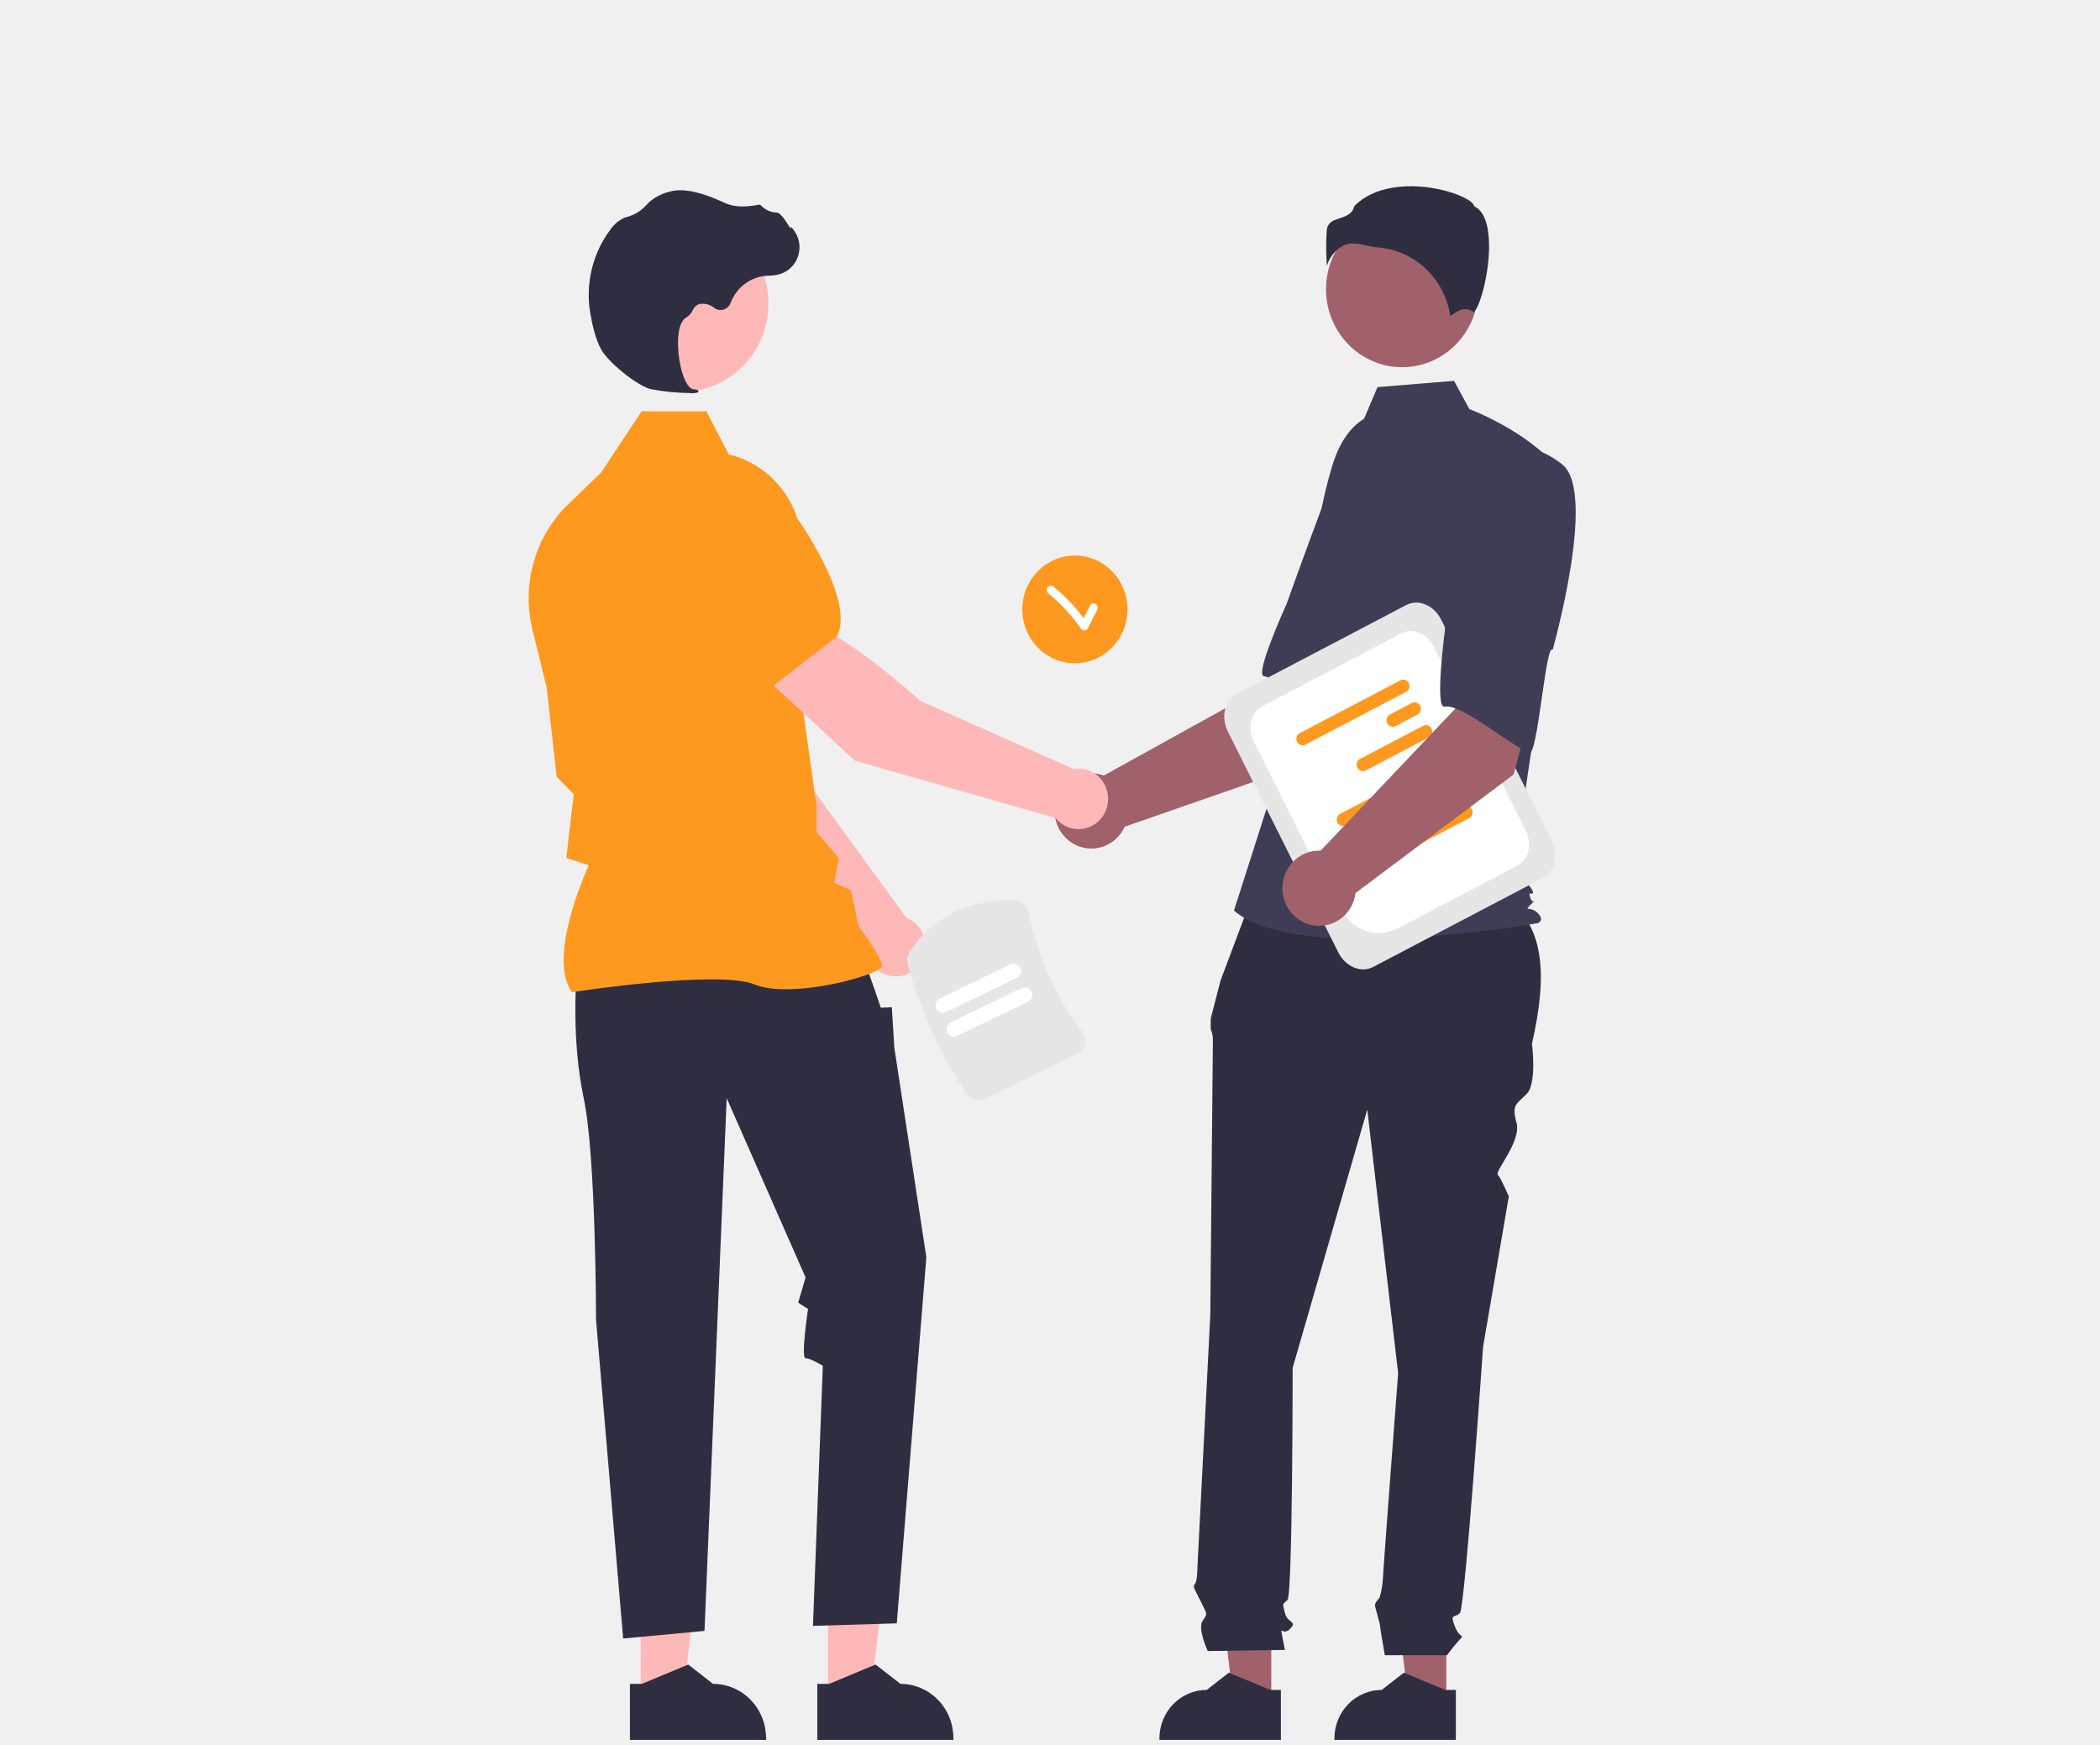
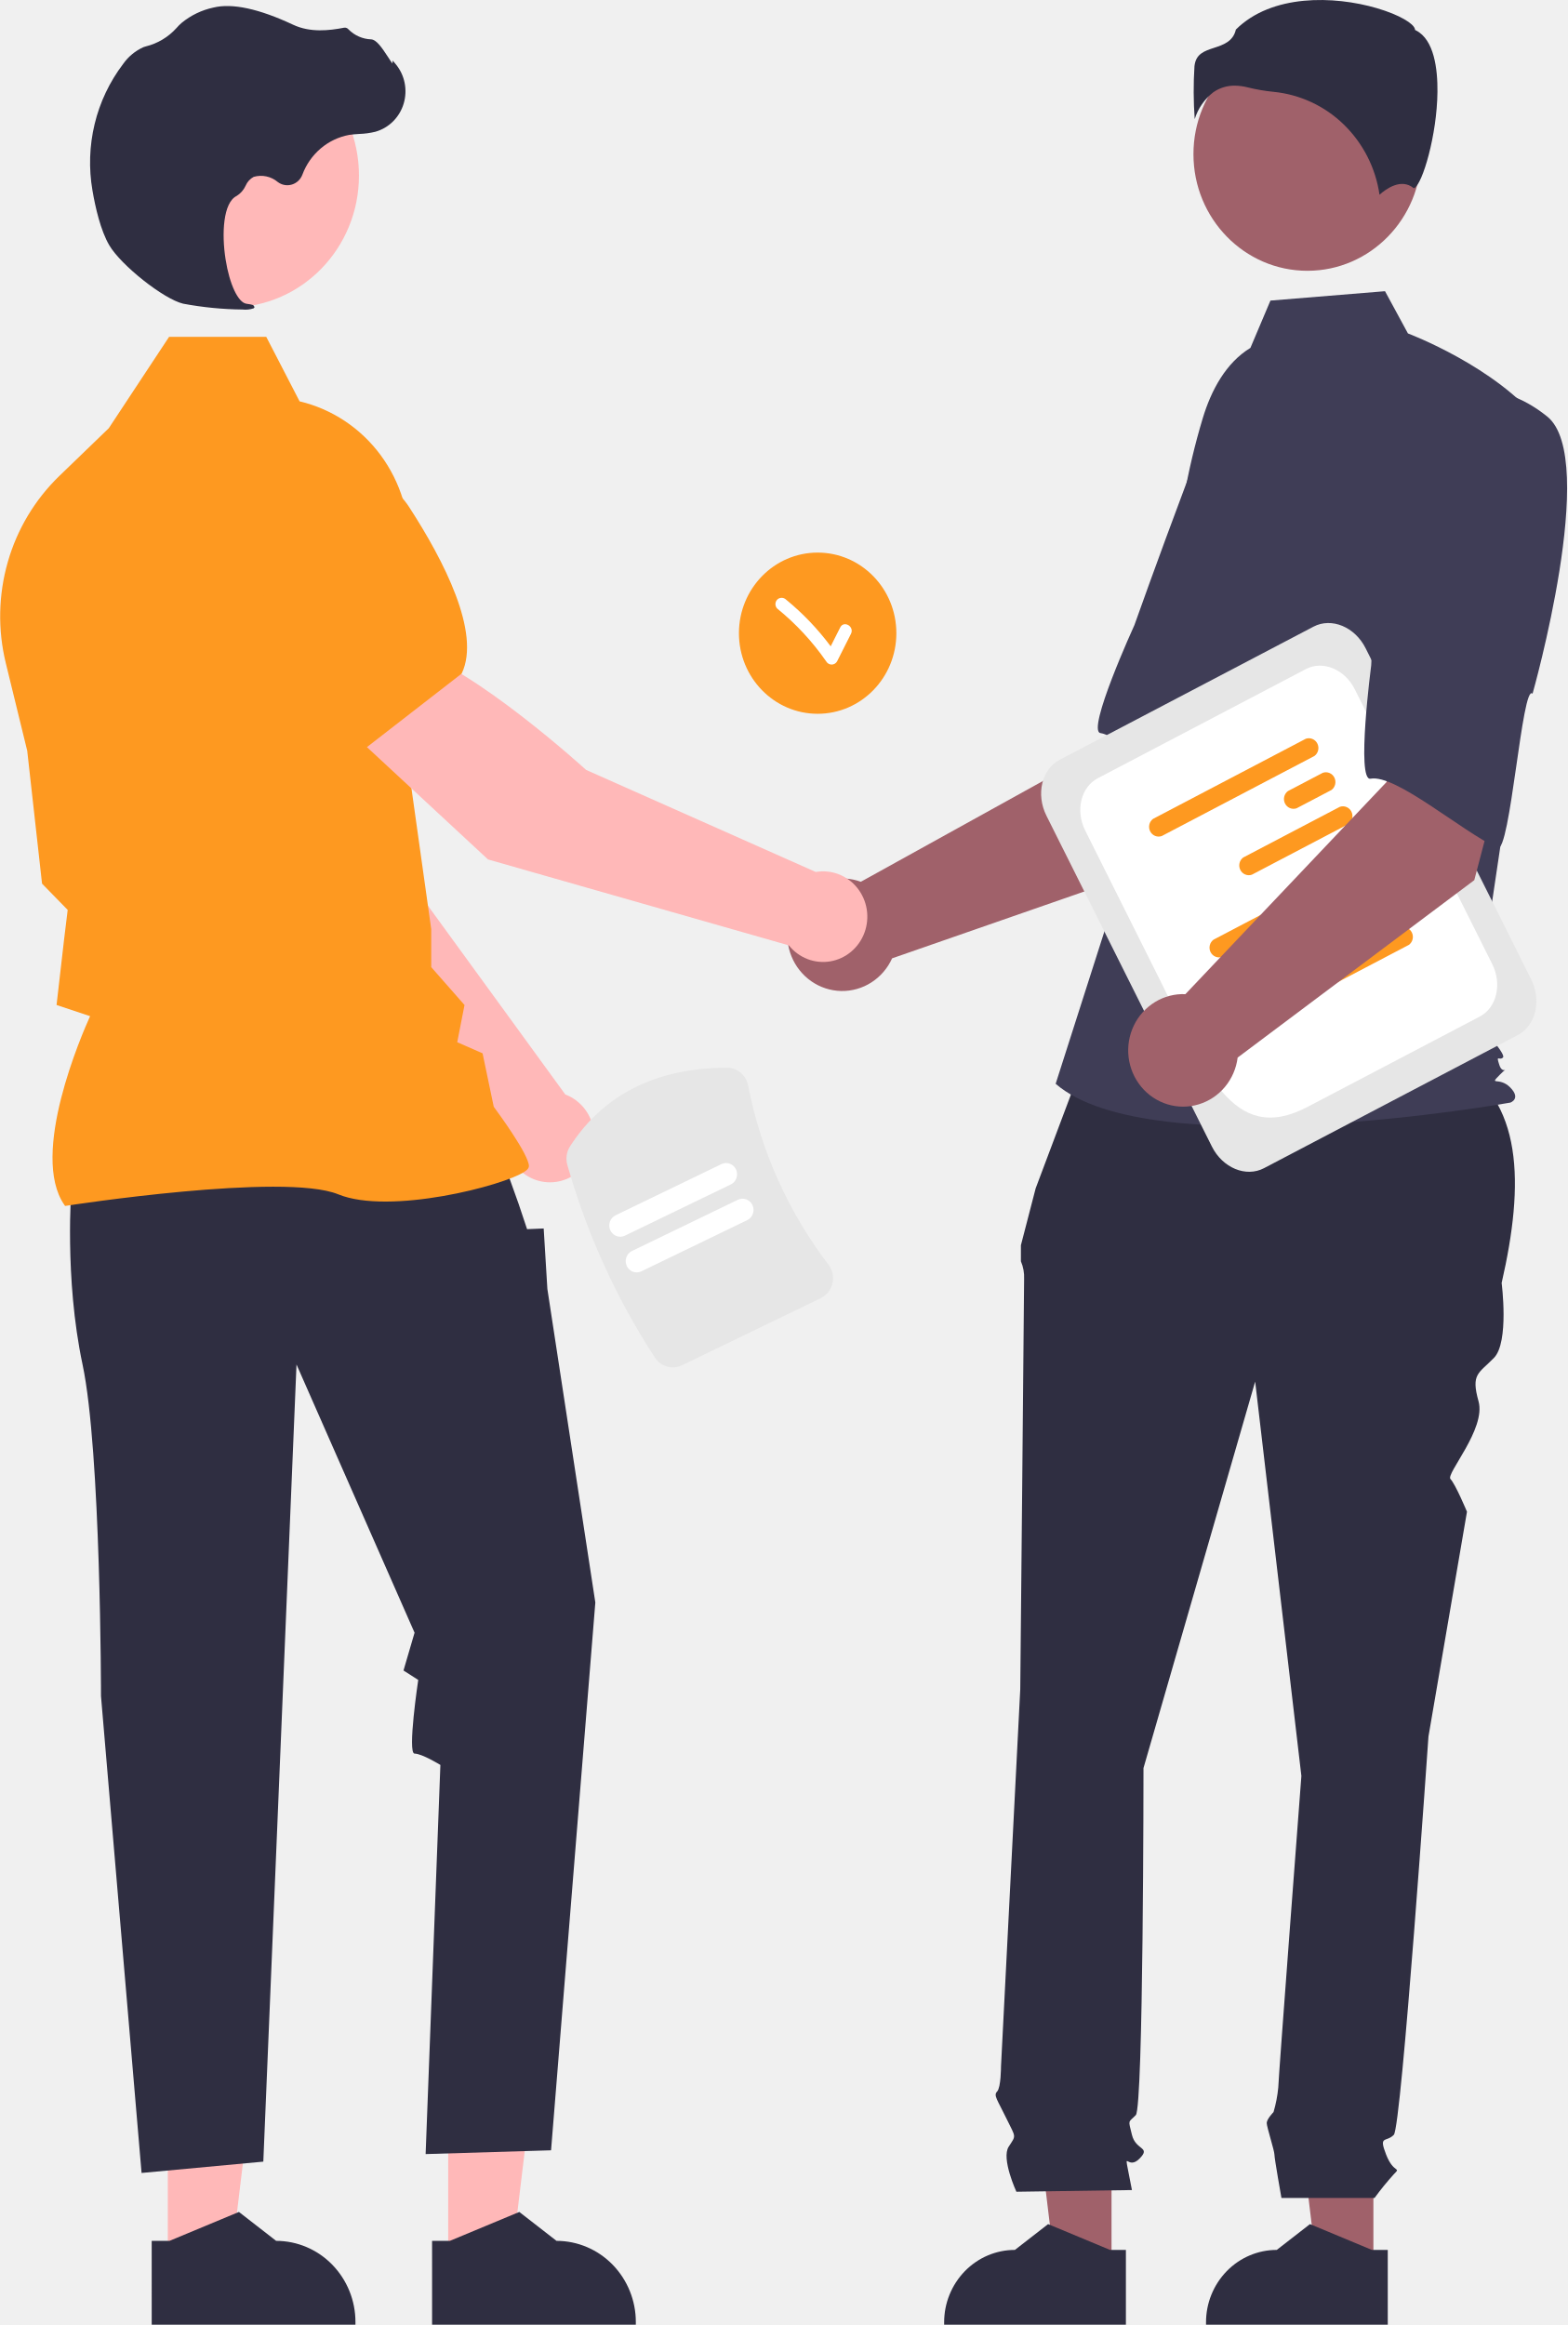
- <svg xmlns="http://www.w3.org/2000/svg" width="366" height="304" viewBox="0 0 366 304" fill="none">
-   <path d="M187.342 115.578C182.28 115.578 178.176 111.376 178.176 106.192C178.176 101.007 182.28 96.805 187.342 96.805C192.404 96.805 196.508 101.007 196.508 106.192C196.508 111.376 192.404 115.578 187.342 115.578Z" fill="#FE9920" />
-   <path d="M182.637 102.279C182.774 102.145 182.958 102.07 183.148 102.07C183.339 102.07 183.522 102.145 183.66 102.279C185.605 103.868 187.352 105.695 188.861 107.72C189.232 106.986 189.603 106.252 189.973 105.517C190.401 104.67 191.65 105.418 191.223 106.265C190.681 107.339 190.139 108.414 189.597 109.488C189.531 109.597 189.439 109.688 189.33 109.751C189.221 109.814 189.097 109.847 188.972 109.847C188.846 109.847 188.723 109.814 188.614 109.751C188.504 109.688 188.412 109.597 188.347 109.488C186.738 107.167 184.816 105.093 182.637 103.327C182.502 103.188 182.426 103 182.426 102.803C182.426 102.607 182.502 102.419 182.637 102.279Z" fill="white" />
-   <path d="M228.355 132.809L242.177 110.579L226.172 101.801L221.971 118.761L192.371 135.142C191.203 134.711 189.937 134.638 188.729 134.931C187.52 135.224 186.421 135.871 185.565 136.793C184.71 137.715 184.135 138.872 183.91 140.123C183.685 141.374 183.821 142.664 184.3 143.838C184.779 145.011 185.582 146.016 186.609 146.731C187.637 147.445 188.845 147.838 190.087 147.862C191.328 147.885 192.55 147.538 193.602 146.862C194.655 146.187 195.493 145.213 196.014 144.058L228.355 132.809Z" fill="#A0616A" />
-   <path d="M252.276 83.917C256.619 90.447 241.185 114.183 241.185 114.183C240.433 112.524 233.246 131.162 232.042 130.061C228.621 126.932 223.265 118.215 220.288 117.827C218.585 117.605 224.236 105.239 224.236 105.239C224.236 105.239 226.819 97.938 230.324 88.61C231.267 85.955 232.85 83.586 234.928 81.726C237.005 79.866 239.508 78.574 242.204 77.971C242.204 77.971 247.933 77.387 252.276 83.917Z" fill="#3F3D56" />
-   <path d="M252.064 296.671L245.499 296.67L242.377 270.74L252.065 270.741L252.064 296.671Z" fill="#A0616A" />
-   <path d="M253.738 294.476L251.891 294.476L244.677 291.471L240.811 294.475H240.81C238.625 294.475 236.53 295.364 234.985 296.946C233.44 298.529 232.572 300.675 232.572 302.912V303.186L253.738 303.187L253.738 294.476Z" fill="#2F2E41" />
-   <path d="M221.567 296.671L215.003 296.67L211.879 270.74L221.568 270.741L221.567 296.671Z" fill="#A0616A" />
-   <path d="M223.241 294.476L221.394 294.476L214.18 291.471L210.314 294.475H210.313C208.128 294.475 206.033 295.364 204.488 296.946C202.943 298.529 202.075 300.675 202.074 302.912V303.186L223.241 303.187L223.241 294.476Z" fill="#2F2E41" />
-   <path d="M218.725 154.909L261.423 156.002C269.533 160.513 269.656 170.276 266.999 181.867C266.999 181.867 267.896 188.756 266.102 190.593C264.308 192.431 263.411 192.431 264.308 195.646C265.205 198.861 260.466 204.112 261.041 204.701C261.617 205.291 262.962 208.506 262.962 208.506L258.477 234.686C258.477 234.686 255.338 280.156 254.441 281.074C253.544 281.993 252.647 281.074 253.544 283.371C254.441 285.667 255.338 284.749 254.441 285.667C253.646 286.545 252.898 287.464 252.199 288.423H241.355C241.355 288.423 240.538 283.83 240.538 283.371C240.538 282.911 239.641 280.156 239.641 279.696C239.641 279.237 240.434 278.425 240.434 278.425C240.708 277.492 240.893 276.533 240.986 275.563C240.986 274.644 243.677 239.279 243.677 239.279L238.295 193.349L225.289 238.36C225.289 238.36 225.289 277.859 224.392 278.778C223.495 279.696 223.495 279.237 223.944 281.074C224.392 282.911 226.186 282.452 224.841 283.83C223.495 285.208 223.047 282.911 223.495 285.208L223.944 287.504L210.489 287.702C210.489 287.702 208.695 283.83 209.592 282.452C210.489 281.074 210.435 281.45 209.341 279.196C208.247 276.941 207.798 276.481 208.247 276.022C208.695 275.563 208.695 273.12 208.695 273.12L210.938 229.174C210.938 229.174 211.386 182.786 211.386 181.408C211.42 180.699 211.292 179.991 211.014 179.341V177.471L212.732 170.844L218.725 154.909Z" fill="#2F2E41" />
-   <path d="M244.375 63.986C237.048 63.986 231.108 57.904 231.108 50.4C231.108 42.897 237.048 36.814 244.375 36.814C251.701 36.814 257.641 42.897 257.641 50.4C257.641 57.904 251.701 63.986 244.375 63.986Z" fill="#A0616A" />
-   <path d="M237.741 72.966C234.883 74.706 233.174 77.903 232.192 81.157C230.375 87.18 229.281 93.407 228.935 99.702L227.898 118.545L215.06 158.669C226.187 168.31 268.01 160.86 268.01 160.86C268.01 160.86 269.294 160.422 268.01 159.107C266.727 157.792 265.477 158.957 266.761 157.642C268.044 156.327 267.159 157.792 266.731 156.477C266.303 155.163 266.731 156.039 267.159 155.601C267.587 155.162 263.846 151.218 263.846 151.218L267.27 128.187L271.549 81.731C266.414 75.157 256.086 71.282 256.086 71.282L253.417 66.363L240.074 67.456L237.741 72.966Z" fill="#3F3D56" />
-   <path d="M233.438 43.182C232.407 43.97 231.643 45.069 231.254 46.324C231.105 44.272 231.095 42.212 231.226 40.159C231.382 38.716 232.374 38.392 233.523 38.016C234.56 37.676 235.733 37.292 236.048 35.892C240.219 31.737 247.478 31.947 252.446 33.396C255.18 34.193 256.753 35.218 256.894 35.818L256.923 35.942L257.034 35.998C259.141 37.077 259.552 40.485 259.524 43.153C259.473 48.181 257.778 53.89 256.823 54.354C256.773 54.379 256.76 54.369 256.738 54.35C255.3 53.174 253.546 54.44 252.775 55.128C252.321 52.004 250.857 49.125 248.617 46.953C246.378 44.78 243.492 43.439 240.421 43.143C239.418 43.044 238.423 42.873 237.443 42.631C236.946 42.5 236.435 42.431 235.922 42.427C235.038 42.413 234.172 42.677 233.438 43.182Z" fill="#2F2E41" />
-   <path d="M151.082 165.735L125.562 139.196L118.838 117.97L129.658 113.488C135.018 119.025 140.535 135.974 140.535 135.974L157.954 159.915C158.093 159.968 158.231 160.024 158.368 160.09C159.17 160.478 159.861 161.071 160.373 161.812C160.886 162.553 161.204 163.417 161.295 164.32C161.386 165.224 161.249 166.136 160.895 166.969C160.542 167.802 159.984 168.527 159.277 169.075C158.57 169.623 157.737 169.975 156.858 170.097C155.979 170.218 155.084 170.106 154.26 169.77C153.436 169.434 152.711 168.887 152.154 168.18C151.597 167.473 151.228 166.631 151.082 165.735Z" fill="#FFB8B8" />
-   <path d="M132.61 115.916L118.927 119.97L118.876 119.96C113.846 118.959 109.867 110.4 107.416 103.395C106.609 101.085 106.689 98.547 107.64 96.294C108.59 94.042 110.341 92.244 112.536 91.262C114.161 90.55 115.948 90.317 117.695 90.589C119.443 90.862 121.08 91.63 122.424 92.806L129.246 98.823L132.61 115.916Z" fill="#FE9920" />
-   <path d="M144.316 295.882L151.675 295.882L155.176 266.814L144.315 266.815L144.316 295.882Z" fill="#FFB8B8" />
-   <path d="M142.439 293.422L144.511 293.422L152.597 290.054L156.931 293.421H156.932C159.381 293.421 161.73 294.418 163.462 296.191C165.194 297.965 166.167 300.37 166.167 302.879V303.186L142.44 303.187L142.439 293.422Z" fill="#2F2E41" />
-   <path d="M111.665 295.882L119.023 295.882L122.524 266.814L111.663 266.815L111.665 295.882Z" fill="#FFB8B8" />
-   <path d="M109.787 293.422L111.859 293.422L119.945 290.054L124.279 293.421H124.28C126.729 293.421 129.078 294.418 130.81 296.191C132.542 297.965 133.515 300.37 133.515 302.879V303.186L109.788 303.187L109.787 293.422Z" fill="#2F2E41" />
-   <path d="M100.444 170.678C100.444 170.678 99.585 181.238 101.733 191.357C103.881 201.477 103.881 229.977 103.881 229.977L108.607 285.513L122.785 284.194L126.651 191.357L140.4 222.596L139.111 226.996L140.827 228.096C140.827 228.096 139.54 236.675 140.4 236.675C141.259 236.675 143.407 237.995 143.407 237.995L141.688 283.314L156.296 282.874L161.451 219.076L155.866 182.558L155.437 175.518L153.503 175.599L152.519 172.658L150.711 167.598L100.444 170.678Z" fill="#2F2E41" />
-   <path d="M99.701 172.896L99.625 172.786C95.535 166.923 101.686 152.833 102.613 150.791L98.706 149.493L99.586 141.834L100.003 138.419L97.017 135.361L97.008 135.285L95.29 119.885L92.791 109.657C91.85 105.79 91.93 101.737 93.024 97.912C94.117 94.088 96.185 90.631 99.015 87.895L104.79 82.318L111.81 71.682H123.129L127.01 79.19C130.773 80.08 134.111 82.295 136.444 85.447C138.777 88.599 139.956 92.489 139.775 96.44L138.896 116.13L142.339 140.647L142.341 145.083L146.217 149.494L145.37 153.827L148.32 155.121L149.622 161.345C150.161 162.073 153.718 166.93 153.718 168.258C153.718 168.458 153.574 168.65 153.266 168.864C150.842 170.545 137.443 173.972 131.512 171.542C125.196 168.956 100.085 172.836 99.832 172.876L99.701 172.896Z" fill="#FE9920" />
-   <path d="M118.932 68.249C110.652 68.249 103.94 61.375 103.94 52.896C103.94 44.418 110.652 37.544 118.932 37.544C127.211 37.544 133.923 44.418 133.923 52.896C133.923 61.375 127.211 68.249 118.932 68.249Z" fill="#FFB8B8" />
-   <path d="M120.368 68.497C118.046 68.473 115.731 68.246 113.447 67.818C111.186 67.284 106.197 63.334 104.838 61C103.828 59.266 103.221 56.584 102.89 54.64C102.444 52.066 102.53 49.426 103.143 46.888C103.756 44.351 104.883 41.974 106.45 39.911C107.055 39.047 107.876 38.366 108.827 37.941C108.911 37.91 108.997 37.882 109.084 37.859C110.463 37.527 111.713 36.779 112.674 35.714C112.86 35.498 113.062 35.297 113.277 35.111C114.355 34.227 115.622 33.617 116.974 33.33C119.158 32.793 122.284 33.466 126.262 35.333C128.261 36.271 130.479 36.009 132.189 35.677C132.285 35.66 132.383 35.67 132.475 35.705C132.566 35.739 132.646 35.798 132.708 35.874C133.414 36.589 134.358 37.004 135.35 37.035C135.958 37.078 136.573 37.957 137.316 39.101C137.484 39.361 137.681 39.664 137.823 39.849L137.852 39.501L138.186 39.899C138.711 40.523 139.073 41.273 139.239 42.079C139.405 42.886 139.368 43.722 139.134 44.51C138.899 45.298 138.473 46.012 137.896 46.586C137.319 47.161 136.61 47.576 135.834 47.794C135.218 47.944 134.589 48.03 133.957 48.049C133.573 48.075 133.176 48.1 132.796 48.158C131.572 48.381 130.426 48.925 129.469 49.737C128.512 50.55 127.777 51.602 127.335 52.792C127.231 53.067 127.067 53.314 126.855 53.514C126.642 53.713 126.388 53.86 126.112 53.943C125.836 54.026 125.544 54.043 125.261 53.992C124.977 53.942 124.708 53.825 124.475 53.651C124.088 53.326 123.63 53.101 123.14 52.996C122.649 52.891 122.141 52.91 121.659 53.049C121.24 53.273 120.909 53.639 120.722 54.083C120.495 54.578 120.13 54.993 119.672 55.274C118.111 56.047 117.914 59.647 118.392 62.665C118.852 65.574 119.853 67.696 120.826 67.825C121.576 67.925 121.66 67.982 121.711 68.119L121.757 68.242L121.67 68.354C121.251 68.497 120.807 68.546 120.368 68.497Z" fill="#2F2E41" />
-   <path d="M132.805 117.558L140.011 108.155C147.351 110.225 160.374 122.113 160.374 122.113L187.121 134C188.013 133.846 188.93 133.936 189.778 134.261C190.626 134.585 191.375 135.133 191.951 135.848C192.527 136.563 192.908 137.421 193.057 138.336C193.206 139.25 193.117 140.189 192.799 141.057C192.482 141.925 191.946 142.692 191.247 143.28C190.548 143.869 189.709 144.259 188.816 144.41C187.923 144.562 187.007 144.469 186.16 144.143C185.313 143.816 184.564 143.267 183.99 142.55L148.953 132.54L132.805 117.558Z" fill="#FFB8B8" />
-   <path d="M134.532 119.708L123.162 106.728L122.531 97.531C122.414 95.725 122.792 93.921 123.623 92.323C124.454 90.726 125.704 89.398 127.233 88.49C129.314 87.274 131.768 86.912 134.1 87.478C136.431 88.044 138.466 89.496 139.792 91.539C143.809 97.74 148.131 106.123 145.907 110.85L145.885 110.898L134.532 119.708Z" fill="#FE9920" />
-   <path d="M239.326 168.495L268.876 152.996C270.978 151.893 271.674 148.969 270.428 146.477L251.161 107.95C249.915 105.458 247.191 104.328 245.089 105.43L215.538 120.929C213.436 122.031 212.74 124.956 213.986 127.447L233.254 165.975C234.5 168.467 237.224 169.597 239.326 168.495Z" fill="#E6E6E6" />
-   <path d="M244.375 161.37L264.452 150.84C266.42 149.807 267.073 147.068 265.905 144.735L249.898 112.727C248.731 110.393 246.18 109.335 244.211 110.367L219.963 123.085C217.994 124.118 217.342 126.856 218.509 129.19L227.205 146.578C232.403 156.973 235.606 165.969 244.375 161.37Z" fill="white" />
-   <path d="M234.448 143.89L252.231 134.563C252.448 134.405 252.603 134.171 252.666 133.905C252.729 133.64 252.697 133.36 252.575 133.116C252.454 132.873 252.251 132.683 252.003 132.58C251.756 132.477 251.481 132.469 251.228 132.557L233.445 141.884C233.227 142.043 233.073 142.276 233.01 142.542C232.947 142.807 232.979 143.087 233.1 143.331C233.222 143.574 233.425 143.765 233.673 143.867C233.92 143.97 234.195 143.978 234.448 143.89Z" fill="#FE9920" />
-   <path d="M250.155 140.655L254.213 138.527C254.43 138.368 254.585 138.135 254.648 137.869C254.711 137.603 254.679 137.323 254.558 137.08C254.436 136.836 254.233 136.646 253.985 136.543C253.738 136.441 253.463 136.433 253.21 136.521L249.152 138.649C248.934 138.808 248.78 139.041 248.716 139.307C248.653 139.572 248.685 139.852 248.807 140.096C248.929 140.339 249.132 140.53 249.379 140.632C249.627 140.735 249.902 140.743 250.155 140.655Z" fill="#FE9920" />
-   <path d="M244.949 148.388L256.195 142.49C256.413 142.331 256.567 142.098 256.63 141.832C256.694 141.567 256.661 141.287 256.54 141.043C256.418 140.8 256.215 140.609 255.967 140.507C255.72 140.404 255.445 140.396 255.192 140.484L243.946 146.382C243.729 146.541 243.574 146.774 243.511 147.04C243.448 147.306 243.48 147.586 243.602 147.829C243.723 148.072 243.926 148.263 244.174 148.366C244.421 148.468 244.697 148.476 244.949 148.388Z" fill="#FE9920" />
-   <path d="M227.411 129.819L245.194 120.492C245.411 120.333 245.566 120.1 245.629 119.834C245.692 119.568 245.66 119.288 245.538 119.045C245.417 118.802 245.214 118.611 244.966 118.509C244.719 118.406 244.443 118.398 244.191 118.486L226.408 127.813C226.19 127.971 226.036 128.205 225.973 128.47C225.909 128.736 225.942 129.016 226.063 129.259C226.185 129.503 226.388 129.693 226.636 129.796C226.883 129.899 227.158 129.907 227.411 129.819Z" fill="#FE9920" />
-   <path d="M243.118 126.584L247.176 124.455C247.393 124.297 247.548 124.063 247.611 123.797C247.674 123.532 247.642 123.252 247.52 123.008C247.399 122.765 247.196 122.575 246.948 122.472C246.701 122.369 246.425 122.361 246.173 122.449L242.114 124.578C241.897 124.736 241.743 124.97 241.679 125.235C241.616 125.501 241.648 125.781 241.77 126.024C241.892 126.268 242.095 126.458 242.342 126.561C242.59 126.664 242.865 126.672 243.118 126.584Z" fill="#FE9920" />
-   <path d="M237.912 134.317L249.158 128.419C249.376 128.26 249.53 128.026 249.593 127.761C249.656 127.495 249.624 127.215 249.503 126.972C249.381 126.728 249.178 126.538 248.93 126.435C248.683 126.333 248.408 126.325 248.155 126.413L236.909 132.311C236.692 132.469 236.537 132.703 236.474 132.969C236.411 133.234 236.443 133.514 236.565 133.758C236.686 134.001 236.889 134.191 237.137 134.294C237.384 134.397 237.659 134.405 237.912 134.317Z" fill="#FE9920" />
-   <path d="M263.813 134.953L270.489 109.501L252.649 106.042L253.608 123.512L230.169 148.229C228.928 148.177 227.699 148.496 226.632 149.147C225.565 149.798 224.706 150.753 224.16 151.895C223.613 153.037 223.403 154.318 223.555 155.58C223.707 156.842 224.215 158.032 225.015 159.004C225.816 159.976 226.876 160.689 228.065 161.055C229.255 161.421 230.523 161.425 231.714 161.065C232.905 160.706 233.969 160 234.775 159.033C235.582 158.065 236.095 156.878 236.254 155.617L263.813 134.953Z" fill="#A0616A" />
-   <path d="M272.314 80.964C278.37 85.859 270.598 113.244 270.598 113.244C269.394 111.891 267.996 131.879 266.525 131.198C262.345 129.264 254.683 122.594 251.729 123.138C250.04 123.449 251.81 109.917 251.81 109.917C251.81 109.917 252.135 102.158 252.747 92.184C252.869 89.36 253.686 86.615 255.123 84.202C256.56 81.79 258.569 79.788 260.965 78.385C260.965 78.385 266.259 76.068 272.314 80.964Z" fill="#3F3D56" />
-   <path d="M171.557 191.445L187.683 183.647C188.028 183.481 188.332 183.238 188.571 182.934C188.811 182.631 188.981 182.276 189.068 181.896C189.155 181.525 189.159 181.138 189.08 180.764C189 180.391 188.839 180.04 188.608 179.74C183.937 173.626 180.73 166.477 179.243 158.865C179.131 158.282 178.824 157.757 178.376 157.379C177.928 157.002 177.367 156.795 176.786 156.794C168.562 156.823 162.416 159.898 158.518 165.934C158.312 166.248 158.176 166.604 158.119 166.977C158.062 167.351 158.084 167.732 158.186 168.096C160.443 176.062 163.877 183.627 168.369 190.529C168.702 191.05 169.209 191.431 169.795 191.599C170.382 191.768 171.008 191.713 171.557 191.445Z" fill="#E6E6E6" />
-   <path d="M166.814 180.508L179.144 174.545C179.45 174.397 179.687 174.13 179.801 173.803C179.916 173.476 179.899 173.116 179.754 172.802C179.609 172.487 179.348 172.245 179.029 172.128C178.71 172.011 178.358 172.028 178.051 172.176L165.721 178.139C165.57 178.212 165.433 178.316 165.32 178.443C165.208 178.571 165.12 178.719 165.064 178.881C165.007 179.043 164.982 179.215 164.99 179.387C164.998 179.559 165.039 179.727 165.111 179.883C165.183 180.038 165.284 180.178 165.408 180.293C165.532 180.409 165.678 180.498 165.836 180.556C165.994 180.615 166.162 180.64 166.33 180.632C166.497 180.623 166.662 180.581 166.814 180.508Z" fill="white" />
-   <path d="M164.898 176.354L177.228 170.391C177.535 170.243 177.772 169.976 177.886 169.649C178.001 169.322 177.983 168.962 177.839 168.648C177.694 168.333 177.433 168.091 177.114 167.974C176.794 167.857 176.443 167.874 176.136 168.022L163.806 173.985C163.499 174.133 163.263 174.4 163.148 174.727C163.034 175.054 163.051 175.415 163.196 175.729C163.34 176.043 163.601 176.285 163.921 176.403C164.24 176.52 164.592 176.502 164.898 176.354Z" fill="white" />
+ <svg xmlns="http://www.w3.org/2000/svg" fill="none" viewBox="92.12 32.45 182.52 270.77">
+   <path d="M187.342 115.578c-5.062 0-9.166-4.202-9.166-9.386 0-5.185 4.104-9.387 9.166-9.387s9.166 4.202 9.166 9.387c0 5.184-4.104 9.386-9.166 9.386Z" fill="#FE9920" />
+   <path d="M182.637 102.279a.732.732 0 0 1 1.023 0 30.751 30.751 0 0 1 5.201 5.441l1.112-2.203c.428-.847 1.677-.099 1.25.748l-1.626 3.223a.756.756 0 0 1-.267.263.717.717 0 0 1-.716 0 .74.74 0 0 1-.267-.263 29.723 29.723 0 0 0-5.71-6.161.755.755 0 0 1 0-1.048Z" fill="#fff" />
+   <path d="m228.355 132.809 13.822-22.23-16.005-8.778-4.201 16.96-29.6 16.381a6.254 6.254 0 0 0-3.642-.211 6.365 6.365 0 0 0-3.164 1.862 6.62 6.62 0 0 0-1.655 3.33 6.7 6.7 0 0 0 .39 3.715 6.53 6.53 0 0 0 2.309 2.893 6.308 6.308 0 0 0 3.478 1.131 6.284 6.284 0 0 0 3.515-1 6.5 6.5 0 0 0 2.412-2.804l32.341-11.249Z" fill="#A0616A" />
+   <path d="M252.276 83.917c4.343 6.53-11.091 30.266-11.091 30.266-.752-1.659-7.939 16.979-9.143 15.878-3.421-3.129-8.777-11.846-11.754-12.234-1.703-.222 3.948-12.588 3.948-12.588s2.583-7.301 6.088-16.629a16.76 16.76 0 0 1 4.604-6.884 16.213 16.213 0 0 1 7.276-3.755s5.729-.584 10.072 5.946Z" fill="#3F3D56" />
+   <path d="m252.064 296.671-6.565-.001-3.122-25.93 9.688.001-.001 25.93Z" fill="#A0616A" />
+   <path d="M253.738 294.476h-1.847l-7.214-3.005-3.866 3.004h-.001c-2.185 0-4.28.889-5.825 2.471a8.544 8.544 0 0 0-2.413 5.966v.274l21.166.001v-8.711Z" fill="#2F2E41" />
+   <path d="m221.567 296.671-6.564-.001-3.124-25.93 9.689.001-.001 25.93Z" fill="#A0616A" />
+   <path d="M223.241 294.476h-1.847l-7.214-3.005-3.866 3.004h-.001c-2.185 0-4.28.889-5.825 2.471a8.55 8.55 0 0 0-2.414 5.966v.274l21.167.001v-8.711ZM218.725 154.909l42.698 1.093c8.11 4.511 8.233 14.274 5.576 25.865 0 0 .897 6.889-.897 8.726-1.794 1.838-2.691 1.838-1.794 5.053.897 3.215-3.842 8.466-3.267 9.055.576.59 1.921 3.805 1.921 3.805l-4.485 26.18s-3.139 45.47-4.036 46.388c-.897.919-1.794 0-.897 2.297.897 2.296 1.794 1.378.897 2.296a33.525 33.525 0 0 0-2.242 2.756h-10.844s-.817-4.593-.817-5.052c0-.46-.897-3.215-.897-3.675 0-.459.793-1.271.793-1.271.274-.933.459-1.892.552-2.862 0-.919 2.691-36.284 2.691-36.284l-5.382-45.93-13.006 45.011s0 39.499-.897 40.418c-.897.918-.897.459-.448 2.296.448 1.837 2.242 1.378.897 2.756-1.346 1.378-1.794-.919-1.346 1.378l.449 2.296-13.455.198s-1.794-3.872-.897-5.25c.897-1.378.843-1.002-.251-3.256-1.094-2.255-1.543-2.715-1.094-3.174.448-.459.448-2.902.448-2.902l2.243-43.946s.448-46.388.448-47.766a4.69 4.69 0 0 0-.372-2.067v-1.87l1.718-6.627 5.993-15.935Z" fill="#2F2E41" />
+   <path d="M244.375 63.986c-7.327 0-13.267-6.082-13.267-13.586 0-7.503 5.94-13.586 13.267-13.586 7.326 0 13.266 6.083 13.266 13.586 0 7.504-5.94 13.586-13.266 13.586Z" fill="#A0616A" />
+   <path d="M237.741 72.966c-2.858 1.74-4.567 4.937-5.549 8.19a79.291 79.291 0 0 0-3.257 18.546l-1.037 18.843-12.838 40.124c11.127 9.641 52.95 2.191 52.95 2.191s1.284-.438 0-1.753c-1.283-1.315-2.533-.15-1.249-1.465 1.283-1.315.398.15-.03-1.165-.428-1.314 0-.438.428-.876.428-.439-3.313-4.383-3.313-4.383l3.424-23.031 4.279-46.456c-5.135-6.574-15.463-10.45-15.463-10.45l-2.669-4.918-13.343 1.093-2.333 5.51Z" fill="#3F3D56" />
+   <path d="M233.438 43.182a6.294 6.294 0 0 0-2.184 3.142 45.301 45.301 0 0 1-.028-6.165c.156-1.443 1.148-1.767 2.297-2.143 1.037-.34 2.21-.724 2.525-2.124 4.171-4.155 11.43-3.946 16.398-2.496 2.734.797 4.307 1.822 4.448 2.422l.029.124.111.056c2.107 1.08 2.518 4.487 2.49 7.155-.051 5.028-1.746 10.737-2.701 11.201-.05.025-.063.015-.085-.004-1.438-1.176-3.192.09-3.963.778a14.238 14.238 0 0 0-4.158-8.175 13.652 13.652 0 0 0-8.196-3.81c-1.003-.1-1.998-.27-2.978-.512a6.13 6.13 0 0 0-1.521-.204 4.26 4.26 0 0 0-2.484.755Z" fill="#2F2E41" />
+   <path d="m151.082 165.735-25.52-26.539-6.724-21.226 10.82-4.482c5.36 5.537 10.877 22.486 10.877 22.486l17.419 23.941c.139.053.277.109.414.175a5.184 5.184 0 0 1 2.005 1.722 5.394 5.394 0 0 1 .522 5.157 5.26 5.26 0 0 1-1.618 2.106 5.052 5.052 0 0 1-5.017.695 5.165 5.165 0 0 1-2.106-1.59 5.337 5.337 0 0 1-1.072-2.445Z" fill="#FFB8B8" />
+   <path d="m132.61 115.916-13.683 4.054-.051-.01c-5.03-1.001-9.009-9.56-11.46-16.565a9.894 9.894 0 0 1 .224-7.1 9.571 9.571 0 0 1 4.896-5.033 9.272 9.272 0 0 1 5.159-.673 9.376 9.376 0 0 1 4.729 2.217l6.822 6.017 3.364 17.093Z" fill="#FE9920" />
+   <path d="M144.316 295.882h7.359l3.501-29.068-10.861.001.001 29.067Z" fill="#FFB8B8" />
+   <path d="M142.439 293.422h2.072l8.086-3.368 4.334 3.367h.001c2.449 0 4.798.997 6.53 2.77a9.575 9.575 0 0 1 2.705 6.688v.307l-23.727.001-.001-9.765Z" fill="#2F2E41" />
+   <path d="M111.665 295.882h7.358l3.501-29.068-10.861.001.002 29.067Z" fill="#FFB8B8" />
+   <path d="M109.787 293.422h2.072l8.086-3.368 4.334 3.367h.001c2.449 0 4.798.997 6.53 2.77a9.575 9.575 0 0 1 2.705 6.688v.307l-23.727.001-.001-9.765ZM100.444 170.678s-.86 10.56 1.289 20.679c2.148 10.12 2.148 38.62 2.148 38.62l4.726 55.536 14.178-1.319 3.866-92.837 13.749 31.239-1.289 4.4 1.716 1.1s-1.287 8.579-.427 8.579c.859 0 3.007 1.32 3.007 1.32l-1.719 45.319 14.608-.44 5.155-63.798-5.585-36.518-.429-7.04-1.934.081-.984-2.941-1.808-5.06-50.267 3.08Z" fill="#2F2E41" />
+   <path d="m99.701 172.896-.076-.11c-4.09-5.863 2.061-19.953 2.988-21.995l-3.907-1.298.88-7.659.417-3.415-2.986-3.058-.009-.076-1.718-15.4-2.499-10.228a22.976 22.976 0 0 1 .233-11.745 22.55 22.55 0 0 1 5.99-10.017l5.776-5.577 7.02-10.636h11.319l3.881 7.508c3.763.89 7.101 3.105 9.434 6.257a17.17 17.17 0 0 1 3.331 10.993l-.879 19.69 3.443 24.517.002 4.436 3.876 4.411-.847 4.333 2.95 1.294 1.302 6.224c.539.728 4.096 5.585 4.096 6.913 0 .2-.144.392-.452.606-2.424 1.681-15.823 5.108-21.754 2.678-6.316-2.586-31.427 1.294-31.68 1.334l-.13.02Z" fill="#FE9920" />
+   <path d="M118.932 68.249c-8.28 0-14.992-6.874-14.992-15.353 0-8.478 6.712-15.352 14.992-15.352 8.279 0 14.991 6.874 14.991 15.352 0 8.48-6.712 15.353-14.991 15.353Z" fill="#FFB8B8" />
+   <path d="M120.368 68.497a39.843 39.843 0 0 1-6.921-.68c-2.261-.533-7.25-4.483-8.609-6.817-1.01-1.734-1.617-4.416-1.948-6.36a19.12 19.12 0 0 1 .253-7.752 18.854 18.854 0 0 1 3.307-6.977 5.795 5.795 0 0 1 2.377-1.97c.084-.031.17-.059.257-.082a7.071 7.071 0 0 0 3.59-2.145c.186-.216.388-.417.603-.603a8.664 8.664 0 0 1 3.697-1.78c2.184-.538 5.31.135 9.288 2.002 1.999.938 4.217.676 5.927.344a.548.548 0 0 1 .519.197 3.885 3.885 0 0 0 2.642 1.16c.608.044 1.223.923 1.966 2.067.168.26.365.563.507.748l.029-.348.334.398a4.933 4.933 0 0 1 1.053 2.18 5.001 5.001 0 0 1-.105 2.43 4.907 4.907 0 0 1-1.238 2.077 4.74 4.74 0 0 1-2.062 1.208 9.096 9.096 0 0 1-1.877.255c-.384.026-.781.051-1.161.109a7.113 7.113 0 0 0-3.327 1.58 7.369 7.369 0 0 0-2.134 3.054 1.925 1.925 0 0 1-.48.721 1.88 1.88 0 0 1-.743.43 1.834 1.834 0 0 1-1.637-.292 3.04 3.04 0 0 0-2.816-.602 2.09 2.09 0 0 0-.937 1.034 2.73 2.73 0 0 1-1.05 1.191c-1.561.773-1.758 4.373-1.28 7.39.46 2.91 1.461 5.032 2.434 5.161.75.1.834.157.885.294l.046.123-.087.112a3.002 3.002 0 0 1-1.302.143Z" fill="#2F2E41" />
+   <path d="m132.805 117.558 7.206-9.403c7.34 2.07 20.363 13.958 20.363 13.958L187.121 134a5.03 5.03 0 0 1 2.657.261 5.158 5.158 0 0 1 2.173 1.587 5.33 5.33 0 0 1 1.106 2.488c.149.914.06 1.853-.258 2.721a5.263 5.263 0 0 1-1.552 2.223 5.091 5.091 0 0 1-2.431 1.13 5.036 5.036 0 0 1-2.656-.267 5.165 5.165 0 0 1-2.17-1.593l-35.037-10.01-16.148-14.982Z" fill="#FFB8B8" />
+   <path d="m134.532 119.708-11.37-12.98-.631-9.197a9.903 9.903 0 0 1 1.092-5.208 9.604 9.604 0 0 1 3.61-3.833 9.26 9.26 0 0 1 6.867-1.012 9.457 9.457 0 0 1 5.692 4.061c4.017 6.2 8.339 14.584 6.115 19.311l-.022.048-11.353 8.81Z" fill="#FE9920" />
+   <path d="m239.326 168.495 29.55-15.499c2.102-1.103 2.798-4.027 1.552-6.519l-19.267-38.527c-1.246-2.492-3.97-3.622-6.072-2.52l-29.551 15.499c-2.102 1.102-2.798 4.027-1.552 6.518l19.268 38.528c1.246 2.492 3.97 3.622 6.072 2.52Z" fill="#E6E6E6" />
+   <path d="m244.375 161.37 20.077-10.53c1.968-1.033 2.621-3.772 1.453-6.105l-16.007-32.008c-1.167-2.334-3.718-3.392-5.687-2.36l-24.248 12.718c-1.969 1.033-2.621 3.771-1.454 6.105l8.696 17.388c5.198 10.395 8.401 19.391 17.17 14.792Z" fill="#fff" />
+   <path d="m234.448 143.89 17.783-9.327c.217-.158.372-.392.435-.658a1.164 1.164 0 0 0-.091-.789 1.12 1.12 0 0 0-.572-.536 1.084 1.084 0 0 0-.775-.023l-17.783 9.327a1.137 1.137 0 0 0-.435.658 1.17 1.17 0 0 0 .09.789c.122.243.325.434.573.536.247.103.522.111.775.023ZM250.155 140.655l4.058-2.128c.217-.159.372-.392.435-.658a1.168 1.168 0 0 0-.09-.789 1.123 1.123 0 0 0-.573-.537 1.09 1.09 0 0 0-.775-.022l-4.058 2.128a1.143 1.143 0 0 0-.436.658c-.063.265-.031.545.091.789.122.243.325.434.572.536.248.103.523.111.776.023ZM244.949 148.388l11.246-5.898c.218-.159.372-.392.435-.658a1.164 1.164 0 0 0-.09-.789 1.12 1.12 0 0 0-.573-.536 1.084 1.084 0 0 0-.775-.023l-11.246 5.898a1.141 1.141 0 0 0-.435.658c-.063.266-.031.546.091.789.121.243.324.434.572.537.247.102.523.11.775.022ZM227.411 129.819l17.783-9.327c.217-.159.372-.392.435-.658a1.163 1.163 0 0 0-.091-.789 1.115 1.115 0 0 0-.572-.536 1.085 1.085 0 0 0-.775-.023l-17.783 9.327a1.134 1.134 0 0 0-.435.657c-.064.266-.031.546.09.789.122.244.325.434.573.537.247.103.522.111.775.023ZM243.118 126.584l4.058-2.129c.217-.158.372-.392.435-.658a1.164 1.164 0 0 0-.091-.789 1.12 1.12 0 0 0-.572-.536 1.085 1.085 0 0 0-.775-.023l-4.059 2.129a1.144 1.144 0 0 0-.435.657c-.063.266-.031.546.091.789.122.244.325.434.572.537.248.103.523.111.776.023ZM237.912 134.317l11.246-5.898a1.14 1.14 0 0 0 .435-.658 1.168 1.168 0 0 0-.09-.789 1.123 1.123 0 0 0-.573-.537 1.09 1.09 0 0 0-.775-.022l-11.246 5.898a1.138 1.138 0 0 0-.435.658c-.063.265-.031.545.091.789.121.243.324.433.572.536.247.103.522.111.775.023Z" fill="#FE9920" />
+   <path d="m263.813 134.953 6.676-25.452-17.84-3.459.959 17.47-23.439 24.717a6.282 6.282 0 0 0-3.537.918 6.497 6.497 0 0 0-2.472 2.748 6.687 6.687 0 0 0-.605 3.685 6.64 6.64 0 0 0 1.46 3.424 6.394 6.394 0 0 0 3.05 2.051 6.25 6.25 0 0 0 3.649.01 6.389 6.389 0 0 0 3.061-2.032 6.629 6.629 0 0 0 1.479-3.416l27.559-20.664Z" fill="#A0616A" />
+   <path d="M272.314 80.964c6.056 4.895-1.716 32.28-1.716 32.28-1.204-1.353-2.602 18.635-4.073 17.954-4.18-1.934-11.842-8.604-14.796-8.06-1.689.311.081-13.221.081-13.221s.325-7.759.937-17.733a17.04 17.04 0 0 1 2.376-7.982 16.539 16.539 0 0 1 5.842-5.817s5.294-2.317 11.349 2.579Z" fill="#3F3D56" />
+   <path d="m171.557 191.445 16.126-7.798c.345-.166.649-.409.888-.713.24-.303.41-.658.497-1.038.087-.371.091-.758.012-1.132a2.559 2.559 0 0 0-.472-1.024 50.256 50.256 0 0 1-9.365-20.875 2.58 2.58 0 0 0-.867-1.486 2.474 2.474 0 0 0-1.59-.585c-8.224.029-14.37 3.104-18.268 9.14a2.66 2.66 0 0 0-.332 2.162 82.208 82.208 0 0 0 10.183 22.433c.333.521.84.902 1.426 1.07a2.46 2.46 0 0 0 1.762-.154Z" fill="#E6E6E6" />
+   <path d="m166.814 180.508 12.33-5.963c.306-.148.543-.415.657-.742a1.335 1.335 0 0 0-.047-1.001 1.289 1.289 0 0 0-.725-.674 1.255 1.255 0 0 0-.978.048l-12.33 5.963a1.291 1.291 0 0 0-.657.742 1.338 1.338 0 0 0 .047 1.002c.072.155.173.295.297.41a1.264 1.264 0 0 0 1.406.215ZM164.898 176.354l12.33-5.963c.307-.148.544-.415.658-.742a1.34 1.34 0 0 0-.047-1.001 1.289 1.289 0 0 0-.725-.674c-.32-.117-.671-.1-.978.048l-12.33 5.963a1.298 1.298 0 0 0-.658.742c-.114.327-.097.688.048 1.002.144.314.405.556.725.674.319.117.671.099.977-.049Z" fill="#fff" />
</svg>
